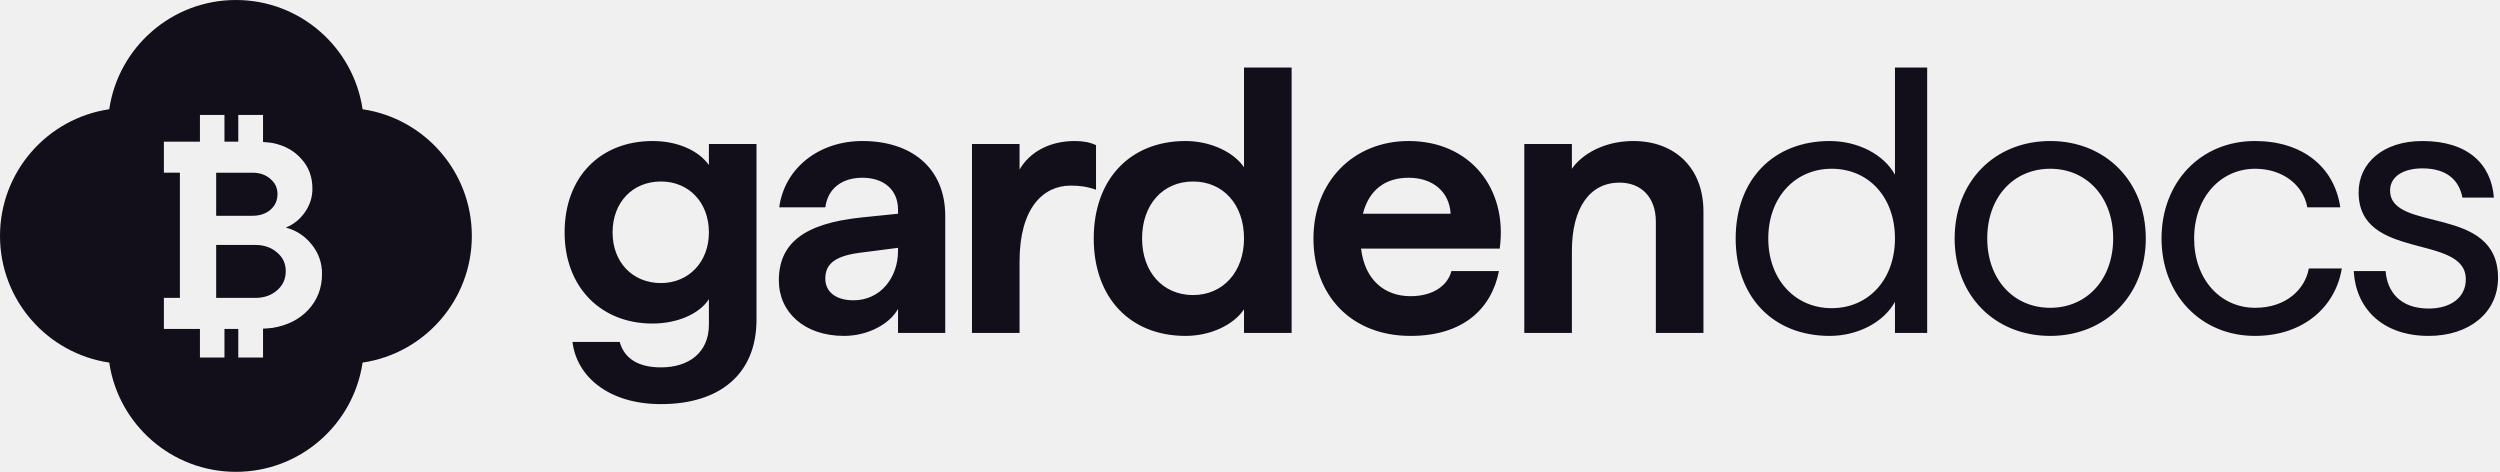
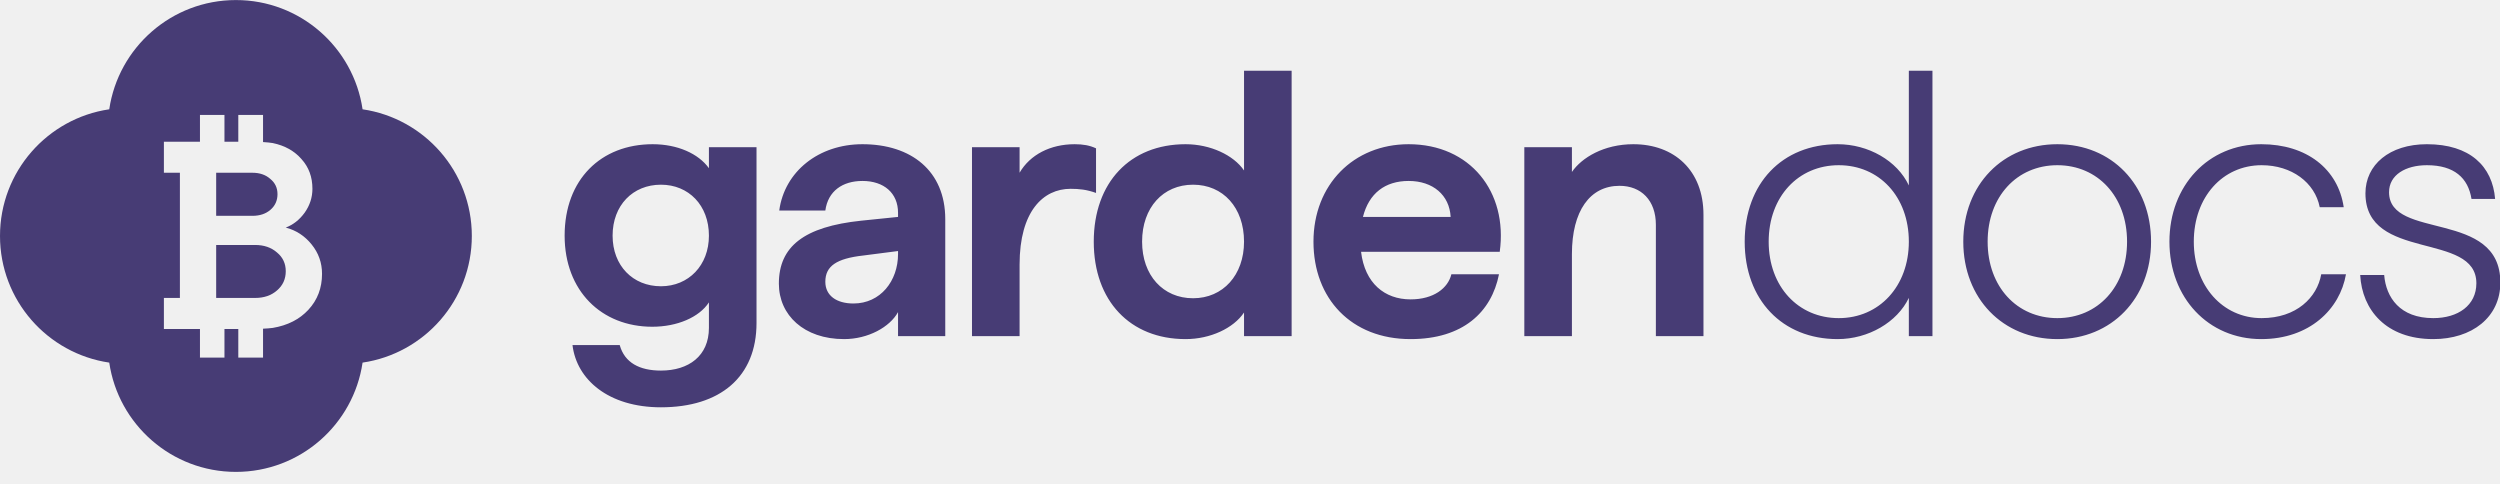
- <svg xmlns="http://www.w3.org/2000/svg" width="3905" height="737" viewBox="0 0 3905 737" fill="none">
-   <g clip-path="url(#clip0_468_114)">
-     <path d="M368.5 0C468.983 4.39224e-06 552.157 74.102 566.359 170.64C662.898 184.841 737 268.017 737 368.5C737 468.983 662.898 552.158 566.359 566.359C552.158 662.898 468.983 737 368.5 737C268.017 737 184.841 662.898 170.64 566.359C74.102 552.157 0 468.983 0 368.5C0 268.017 74.102 184.842 170.64 170.64C184.842 74.102 268.017 -4.39224e-06 368.5 0ZM312.301 179.5V221.288L256 221.289V269.759H281V465.32H256V513.79L312.301 513.791V558.5H350.601V513.791H372.199V558.5H410.85V513.336C416.216 513.086 421.606 512.704 425.945 512.119C449.27 508.219 467.874 498.748 481.758 483.705C495.919 468.384 503 449.718 503 427.711C503 410.44 497.585 395.118 486.756 381.747C475.927 368.376 462.46 359.6 446.354 355.422C458.017 350.965 467.874 343.164 475.927 332.021C483.979 320.6 488.006 308.203 488.006 294.831C488.006 276.445 482.313 260.985 470.929 248.449C459.822 235.635 444.827 227.277 425.945 223.377C421.704 222.628 416.283 222.144 410.85 221.832V179.5H372.199V221.288H350.601V179.5H312.301ZM398.456 382.582C412.339 382.582 423.724 386.482 432.609 394.282C441.773 401.804 446.354 411.555 446.354 423.533C446.354 435.79 441.772 445.819 432.609 453.619C423.724 461.419 412.339 465.319 398.456 465.319H337.646V382.582H398.456ZM394.291 269.76C405.676 269.76 414.978 272.964 422.197 279.371C429.694 285.5 433.442 293.439 433.442 303.188C433.442 313.217 429.694 321.436 422.197 327.843C414.978 333.971 405.676 337.035 394.291 337.035H337.646V269.76H394.291Z" fill="#120F1A" />
-     <path d="M1032.36 631.227C950.407 631.227 900.648 587.907 894.209 534.05H967.969C975.58 561.564 998.996 573.857 1032.36 573.857C1075.68 573.857 1107.3 551.026 1107.3 507.121V467.314C1092.07 490.73 1057.54 505.365 1018.9 505.365C939.285 505.365 881.915 449.166 881.915 363.112C881.915 275.301 938.699 220.273 1019.48 220.273C1058.12 220.273 1090.9 234.908 1107.3 257.739V224.957H1181.64V499.511C1181.64 583.809 1124.86 631.227 1032.36 631.227ZM1032.36 442.141C1075.68 442.141 1107.3 409.359 1107.3 363.112C1107.3 315.694 1075.68 283.497 1032.36 283.497C988.459 283.497 956.847 315.694 956.847 363.112C956.847 409.944 988.459 442.141 1032.36 442.141ZM1318.41 524.683C1255.77 524.683 1216.55 487.217 1216.55 438.044C1216.55 380.089 1255.77 349.062 1345.34 339.696L1402.71 333.842V327.402C1402.71 296.376 1380.46 277.643 1347.1 277.643C1316.07 277.643 1293.24 293.449 1289.14 323.89H1217.14C1225.33 263.008 1278.6 220.273 1347.1 220.273C1423.2 220.273 1476.47 261.837 1476.47 337.354V520H1402.71V482.534C1389.83 505.95 1355.88 524.683 1318.41 524.683ZM1402.71 387.113L1348.27 394.138C1306.7 398.821 1289.14 410.53 1289.14 435.116C1289.14 456.776 1306.7 469.07 1333.05 469.07C1375.2 469.07 1402.71 433.946 1402.71 391.797V387.113ZM1518.21 520V224.957H1592.55V264.764C1608.95 236.665 1640.56 220.273 1678.61 220.273C1691.49 220.273 1702.02 222.03 1711.98 226.713V296.376C1697.34 291.107 1685.63 289.936 1672.17 289.936C1629.43 289.936 1592.55 325.061 1592.55 408.188V520H1518.21ZM1851.83 524.683C1765.19 524.683 1708.41 464.972 1708.41 372.478C1708.41 279.985 1765.19 220.273 1851.83 220.273C1890.47 220.273 1926.76 237.25 1943.16 261.252V105.534H2017.5V520H1943.16V483.12C1926.76 507.707 1890.47 524.683 1851.83 524.683ZM1863.54 460.874C1910.37 460.874 1943.16 424.579 1943.16 372.478C1943.16 319.207 1910.37 283.497 1863.54 283.497C1816.71 283.497 1783.93 319.207 1783.93 372.478C1783.93 425.165 1816.71 460.874 1863.54 460.874ZM2203.23 524.683C2110.73 524.683 2051.61 461.46 2051.61 372.478C2051.61 283.497 2114.24 220.273 2200.3 220.273C2296.3 220.273 2355.43 294.62 2342.55 388.284H2125.95C2131.81 437.458 2162.83 462.63 2203.23 462.63C2239.52 462.63 2261.77 445.068 2267.03 423.408H2341.38C2329.67 482.534 2285.18 524.683 2203.23 524.683ZM2128.88 333.842H2265.86C2264.11 299.888 2238.35 277.643 2200.3 277.643C2163.42 277.643 2138.25 296.961 2128.88 333.842ZM2380.96 520V224.957H2455.31V263.593C2470.53 241.348 2505.07 220.273 2551.32 220.273C2615.13 220.273 2660.79 261.252 2660.79 330.329V520H2586.44V346.135C2586.44 308.084 2563.61 285.253 2529.66 285.253C2483.41 285.253 2455.31 324.475 2455.31 391.797V520H2380.96ZM2858.06 524.683C2769.66 524.683 2711.12 463.801 2711.12 372.478C2711.12 281.155 2769.66 220.273 2858.06 220.273C2901.38 220.273 2942.36 240.762 2959.92 272.96V105.534H3010.26V520H2959.92V471.412C2942.36 503.609 2901.38 524.683 2858.06 524.683ZM2860.99 481.363C2918.94 481.363 2959.92 436.287 2959.92 372.478C2959.92 308.084 2918.94 263.593 2860.99 263.593C2804.2 263.593 2762.05 308.084 2762.05 372.478C2762.05 436.873 2804.2 481.363 2860.99 481.363ZM3202.43 524.683C3115.79 524.683 3053.15 461.46 3053.15 372.478C3053.15 283.497 3115.79 220.273 3202.43 220.273C3289.07 220.273 3351.71 283.497 3351.71 372.478C3351.71 461.46 3288.48 524.683 3202.43 524.683ZM3202.43 480.778C3259.8 480.778 3300.78 436.287 3300.78 372.478C3300.78 308.084 3259.8 263.593 3202.43 263.593C3145.06 263.593 3104.08 308.084 3104.08 372.478C3104.08 436.287 3145.06 480.778 3202.43 480.778ZM3522.08 524.683C3437.78 524.683 3376.31 460.289 3376.31 372.478C3376.31 284.082 3437.78 220.273 3522.08 220.273C3595.84 220.273 3646.18 260.081 3655.55 323.89H3604.03C3597.59 288.18 3564.81 263.593 3522.66 263.593C3468.22 263.593 3427.24 308.669 3427.24 372.478C3427.24 435.702 3467.63 480.778 3522.66 480.778C3570.66 480.778 3600.52 452.093 3606.37 419.311H3657.89C3648.52 477.851 3599.35 524.683 3522.08 524.683ZM3793.63 524.683C3719.87 524.683 3679.48 480.193 3676.55 423.408H3726.31C3728.65 454.435 3747.97 481.949 3793.63 481.949C3827.58 481.949 3851.59 464.972 3851.59 436.287C3851.59 364.283 3684.16 408.188 3684.16 300.474C3684.16 254.812 3722.21 220.273 3783.68 220.273C3854.51 220.273 3891.39 255.983 3895.49 308.669H3846.32C3841.05 281.155 3821.73 263.008 3783.68 263.008C3755.58 263.008 3733.33 274.716 3733.33 297.547C3733.33 364.283 3901.93 318.621 3901.93 433.946C3901.93 488.974 3856.27 524.683 3793.63 524.683Z" fill="#120F1A" />
+ <svg xmlns="http://www.w3.org/2000/svg" width="181" height="35" viewBox="0 0 181 35" fill="none">
+   <g clip-path="url(#clip0_507_151)">
+     <path d="M17.081 0.004C21.738 0.004 25.591 3.439 26.25 7.913C30.725 8.571 34.16 12.425 34.16 17.083C34.16 21.741 30.725 25.595 26.25 26.253C25.593 30.728 21.739 34.165 17.081 34.165C12.423 34.165 8.567 30.729 7.91 26.253C3.435 25.595 0 21.741 0 17.083C0 12.425 3.435 8.571 7.91 7.913C8.569 3.439 12.424 0.004 17.081 0.004ZM14.477 8.323V10.261H11.866V12.507H13.025V21.571H11.866V23.818H14.477V25.891H16.251V23.818H17.253V25.891H19.044V23.797C19.293 23.785 19.543 23.768 19.744 23.741C20.825 23.56 21.688 23.121 22.331 22.424C22.987 21.714 23.315 20.848 23.315 19.828C23.315 19.028 23.064 18.318 22.562 17.698C22.061 17.078 21.436 16.671 20.689 16.477C21.23 16.271 21.687 15.91 22.061 15.394C22.434 14.864 22.62 14.289 22.62 13.669C22.62 12.817 22.357 12.101 21.829 11.52C21.314 10.926 20.619 10.538 19.744 10.357C19.547 10.323 19.296 10.301 19.044 10.286V8.323H17.253V10.261H16.251V8.323H14.477ZM18.47 17.736C19.113 17.736 19.641 17.918 20.053 18.279C20.477 18.628 20.689 19.08 20.689 19.635C20.689 20.203 20.477 20.668 20.053 21.029C19.641 21.391 19.113 21.571 18.47 21.571H15.651V17.736H18.47ZM18.276 12.507C18.804 12.507 19.236 12.656 19.57 12.953C19.918 13.237 20.091 13.605 20.091 14.057C20.091 14.521 19.918 14.902 19.57 15.199C19.236 15.483 18.804 15.626 18.276 15.626H15.651V12.507H18.276Z" fill="#473C75" />
+     <path d="M47.852 29.489C44.054 29.489 41.747 27.482 41.449 24.985H44.868C45.221 26.261 46.306 26.83 47.852 26.83C49.86 26.83 51.326 25.772 51.326 23.737V21.892C50.62 22.977 49.019 23.656 47.228 23.656C43.538 23.656 40.879 21.051 40.879 17.062C40.879 12.992 43.511 10.441 47.255 10.441C49.046 10.441 50.566 11.12 51.326 12.178V10.659H54.772V23.384C54.772 27.292 52.14 29.489 47.852 29.489ZM47.852 20.725C49.86 20.725 51.326 19.206 51.326 17.062C51.326 14.864 49.86 13.372 47.852 13.372C45.817 13.372 44.352 14.864 44.352 17.062C44.352 19.233 45.817 20.725 47.852 20.725ZM61.111 24.551C58.208 24.551 56.39 22.814 56.39 20.535C56.39 17.849 58.208 16.411 62.359 15.977L65.018 15.705V15.407C65.018 13.969 63.987 13.101 62.441 13.101C61.002 13.101 59.944 13.833 59.754 15.244H56.417C56.797 12.422 59.266 10.441 62.441 10.441C65.968 10.441 68.437 12.368 68.437 15.868V24.334H65.018V22.597C64.421 23.683 62.848 24.551 61.111 24.551ZM65.018 18.175L62.495 18.5C60.568 18.717 59.754 19.26 59.754 20.4C59.754 21.404 60.568 21.973 61.789 21.973C63.743 21.973 65.018 20.345 65.018 18.392V18.175ZM70.372 24.334V10.659H73.818V12.504C74.578 11.201 76.043 10.441 77.806 10.441C78.403 10.441 78.892 10.523 79.353 10.74V13.969C78.675 13.725 78.132 13.67 77.508 13.67C75.527 13.67 73.818 15.298 73.818 19.151V24.334H70.372ZM85.835 24.551C81.82 24.551 79.188 21.783 79.188 17.496C79.188 13.209 81.82 10.441 85.835 10.441C87.626 10.441 89.309 11.228 90.068 12.341V5.123H93.514V24.334H90.068V22.625C89.309 23.764 87.626 24.551 85.835 24.551ZM86.378 21.593C88.549 21.593 90.068 19.911 90.068 17.496C90.068 15.027 88.549 13.372 86.378 13.372C84.207 13.372 82.688 15.027 82.688 17.496C82.688 19.938 84.207 21.593 86.378 21.593ZM102.123 24.551C97.836 24.551 95.095 21.621 95.095 17.496C95.095 13.372 97.999 10.441 101.987 10.441C106.437 10.441 109.178 13.887 108.581 18.229H98.541C98.812 20.508 100.251 21.675 102.123 21.675C103.805 21.675 104.836 20.861 105.08 19.857H108.527C107.984 22.597 105.922 24.551 102.123 24.551ZM98.677 15.705H105.026C104.945 14.132 103.751 13.101 101.987 13.101C100.278 13.101 99.111 13.996 98.677 15.705ZM110.361 24.334V10.659H113.807V12.449C114.513 11.418 116.114 10.441 118.257 10.441C121.215 10.441 123.331 12.341 123.331 15.543V24.334H119.885V16.275C119.885 14.511 118.827 13.453 117.253 13.453C115.11 13.453 113.807 15.271 113.807 18.392V24.334H110.361ZM133.045 24.551C129.029 24.551 126.316 21.702 126.316 17.496C126.316 13.29 129.029 10.441 133.045 10.441C135.27 10.441 137.359 11.635 138.2 13.426V5.123H139.91V24.334H138.2V21.566C137.359 23.33 135.27 24.551 133.045 24.551ZM133.126 23.032C136.057 23.032 138.2 20.725 138.2 17.496C138.2 14.24 136.057 11.961 133.126 11.961C130.196 11.961 128.052 14.24 128.052 17.496C128.052 20.752 130.196 23.032 133.126 23.032ZM148.952 24.551C145.018 24.551 142.142 21.621 142.142 17.496C142.142 13.372 145.018 10.441 148.952 10.441C152.887 10.441 155.736 13.372 155.736 17.496C155.736 21.621 152.86 24.551 148.952 24.551ZM148.952 23.032C151.883 23.032 153.999 20.752 153.999 17.496C153.999 14.24 151.883 11.961 148.952 11.961C146.022 11.961 143.905 14.24 143.905 17.496C143.905 20.752 146.022 23.032 148.952 23.032ZM163.715 24.551C159.889 24.551 157.067 21.566 157.067 17.496C157.067 13.426 159.889 10.441 163.715 10.441C166.998 10.441 169.278 12.232 169.685 15H167.948C167.595 13.209 165.913 11.961 163.742 11.961C160.92 11.961 158.831 14.267 158.831 17.496C158.831 20.698 160.92 23.032 163.742 23.032C166.266 23.032 167.758 21.539 168.057 19.857H169.848C169.413 22.38 167.216 24.551 163.715 24.551ZM176.169 24.551C172.75 24.551 171.013 22.435 170.878 19.911H172.614C172.75 21.539 173.754 23.032 176.169 23.032C177.96 23.032 179.289 22.109 179.289 20.508C179.289 16.736 171.258 18.962 171.258 13.996C171.258 11.934 172.994 10.441 175.708 10.441C178.828 10.441 180.456 12.042 180.646 14.403H178.937C178.692 12.883 177.688 11.961 175.708 11.961C174.161 11.961 172.967 12.666 172.967 13.915C172.967 17.415 181.026 15.136 181.026 20.454C181.026 22.977 178.964 24.551 176.169 24.551Z" fill="#473C75" />
  </g>
  <defs>
-     <clipPath id="clip0_468_114">
-       <rect width="3905" height="737" fill="white" />
+     <clipPath id="clip0_507_151">
+       <rect width="181" height="34.161" fill="white" />
    </clipPath>
  </defs>
</svg>
